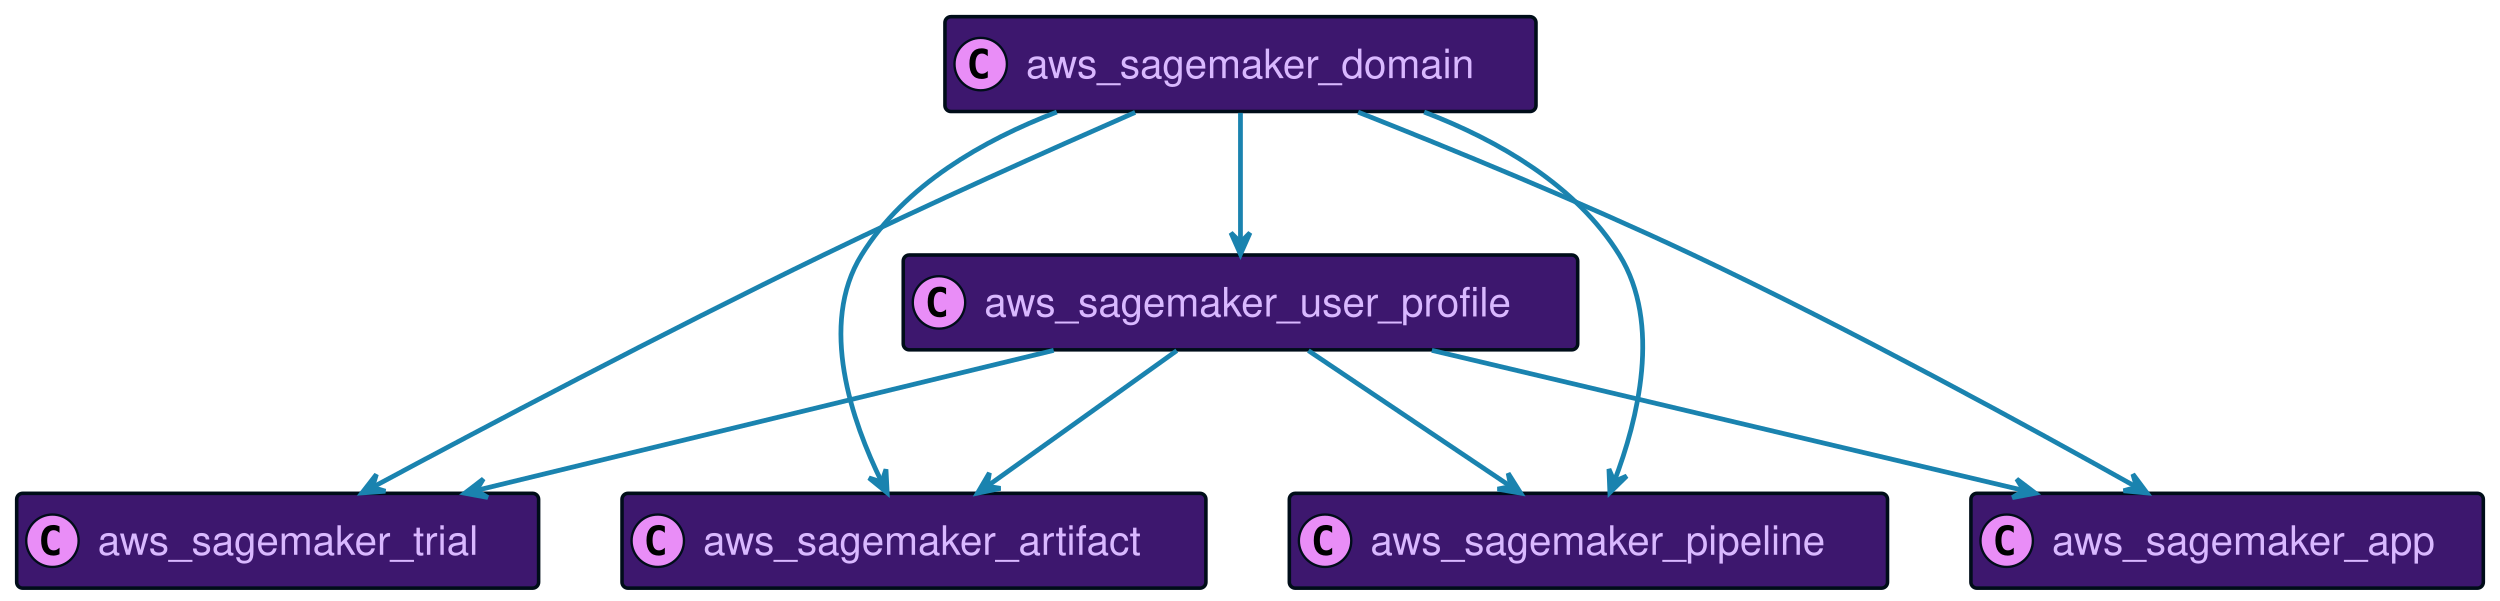
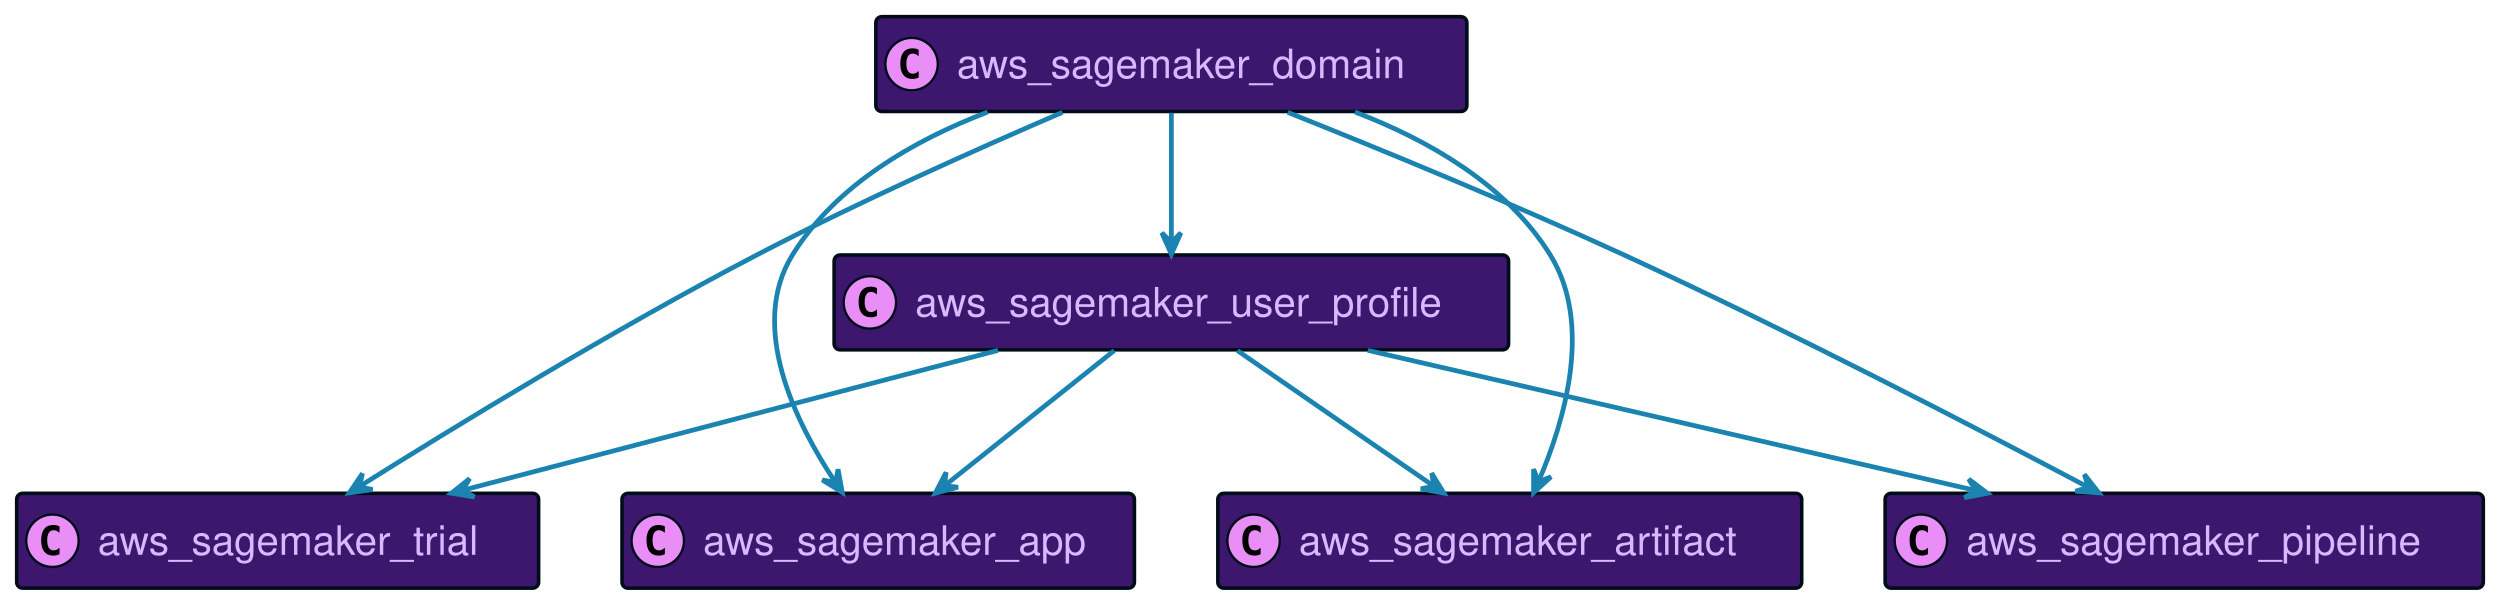
<svg xmlns="http://www.w3.org/2000/svg" xmlns:xlink="http://www.w3.org/1999/xlink" width="1049" height="252" preserveAspectRatio="none" style="width:1049px;height:252px;background:#00000000">
-   <a xlink:actuate="onRequest" xlink:href="#a" xlink:show="new" xlink:title="#aws_sagemaker_domain" xlink:type="simple" target="_top">
-     <rect id="a" width="248" height="39.789" x="396.5" y="7" fill="#3D176E" rx="2.5" ry="2.5" style="stroke:#000d19;stroke-width:1.5" />
-     <circle cx="411.5" cy="26.895" r="11" fill="#E98DF7" style="stroke:#000d19;stroke-width:1" />
-     <path d="M414.469 32.535q-.578.297-1.219.438-.64.156-1.344.156-2.5 0-3.828-1.64-1.312-1.657-1.312-4.782t1.312-4.781q1.328-1.656 3.828-1.656.703 0 1.344.156.656.156 1.219.453v2.719q-.625-.578-1.219-.844-.594-.281-1.219-.281-1.344 0-2.031 1.078-.688 1.062-.688 3.156 0 2.094.688 3.172.688 1.062 2.031 1.062.625 0 1.219-.265.594-.281 1.219-.86v2.72Z" />
-     <text x="430.5" y="32.78" fill="#D9B8FF" font-family="Helvetica" font-size="17" textLength="206">aws_sagemaker_domain</text>
-   </a>
-   <a xlink:actuate="onRequest" xlink:href="#b" xlink:show="new" xlink:title="#aws_sagemaker_trial" xlink:type="simple" target="_top">
-     <rect id="b" width="219" height="39.789" x="7" y="207" fill="#3D176E" rx="2.5" ry="2.5" style="stroke:#000d19;stroke-width:1.5" />
+   <a xlink:actuate="onRequest" xlink:href="#a" xlink:show="new" xlink:title="#aws_sagemaker_trial" xlink:type="simple" target="_top">
+     <rect id="a" width="219" height="39.789" x="7" y="207" fill="#3D176E" rx="2.5" ry="2.5" style="stroke:#000d19;stroke-width:1.5" />
    <circle cx="22" cy="226.894" r="11" fill="#E98DF7" style="stroke:#000d19;stroke-width:1" />
    <path d="M24.969 232.535q-.578.297-1.219.438-.64.156-1.344.156-2.5 0-3.828-1.64-1.312-1.657-1.312-4.782t1.312-4.781q1.328-1.656 3.828-1.656.703 0 1.344.156.656.156 1.219.453v2.719q-.625-.579-1.219-.844-.594-.281-1.219-.281-1.343 0-2.031 1.078-.688 1.062-.688 3.156 0 2.094.688 3.172.688 1.062 2.031 1.062.625 0 1.219-.265.594-.281 1.219-.86v2.72Z" />
    <text x="41" y="232.78" fill="#D9B8FF" font-family="Helvetica" font-size="17" textLength="177">aws_sagemaker_trial</text>
  </a>
-   <a xlink:actuate="onRequest" xlink:href="#c" xlink:show="new" xlink:title="#aws_sagemaker_artifact" xlink:type="simple" target="_top">
-     <rect id="c" width="245" height="39.789" x="261" y="207" fill="#3D176E" rx="2.5" ry="2.5" style="stroke:#000d19;stroke-width:1.5" />
+   <a xlink:actuate="onRequest" xlink:href="#b" xlink:show="new" xlink:title="#aws_sagemaker_domain" xlink:type="simple" target="_top">
+     <rect id="b" width="248" height="39.789" x="367.5" y="7" fill="#3D176E" rx="2.5" ry="2.5" style="stroke:#000d19;stroke-width:1.5" />
+     <circle cx="382.5" cy="26.895" r="11" fill="#E98DF7" style="stroke:#000d19;stroke-width:1" />
+     <path d="M385.469 32.535q-.578.297-1.219.438-.64.156-1.344.156-2.5 0-3.828-1.64-1.312-1.657-1.312-4.782t1.312-4.781q1.328-1.656 3.828-1.656.703 0 1.344.156.656.156 1.219.453v2.719q-.625-.578-1.219-.844-.594-.281-1.219-.281-1.344 0-2.031 1.078-.688 1.062-.688 3.156 0 2.094.688 3.172.688 1.062 2.031 1.062.625 0 1.219-.265.594-.281 1.219-.86v2.72Z" />
+     <text x="401.5" y="32.78" fill="#D9B8FF" font-family="Helvetica" font-size="17" textLength="206">aws_sagemaker_domain</text>
+   </a>
+   <a xlink:actuate="onRequest" xlink:href="#c" xlink:show="new" xlink:title="#aws_sagemaker_app" xlink:type="simple" target="_top">
+     <rect id="c" width="215" height="39.789" x="261" y="207" fill="#3D176E" rx="2.5" ry="2.5" style="stroke:#000d19;stroke-width:1.5" />
    <circle cx="276" cy="226.894" r="11" fill="#E98DF7" style="stroke:#000d19;stroke-width:1" />
    <path d="M278.969 232.535q-.578.297-1.219.438-.64.156-1.344.156-2.5 0-3.828-1.64-1.312-1.657-1.312-4.782t1.312-4.781q1.328-1.656 3.828-1.656.703 0 1.344.156.656.156 1.219.453v2.719q-.625-.579-1.219-.844-.594-.281-1.219-.281-1.344 0-2.031 1.078-.688 1.062-.688 3.156 0 2.094.688 3.172.688 1.062 2.031 1.062.625 0 1.219-.265.594-.281 1.219-.86v2.72Z" />
-     <text x="295" y="232.78" fill="#D9B8FF" font-family="Helvetica" font-size="17" textLength="203">aws_sagemaker_artifact</text>
+     <text x="295" y="232.78" fill="#D9B8FF" font-family="Helvetica" font-size="17" textLength="173">aws_sagemaker_app</text>
  </a>
-   <a xlink:actuate="onRequest" xlink:href="#d" xlink:show="new" xlink:title="#aws_sagemaker_pipeline" xlink:type="simple" target="_top">
-     <rect id="d" width="251" height="39.789" x="541" y="207" fill="#3D176E" rx="2.5" ry="2.5" style="stroke:#000d19;stroke-width:1.5" />
-     <circle cx="556" cy="226.894" r="11" fill="#E98DF7" style="stroke:#000d19;stroke-width:1" />
-     <path d="M558.969 232.535q-.578.297-1.219.438-.64.156-1.344.156-2.5 0-3.828-1.64-1.312-1.657-1.312-4.782t1.312-4.781q1.328-1.656 3.828-1.656.703 0 1.344.156.656.156 1.219.453v2.719q-.625-.579-1.219-.844-.594-.281-1.219-.281-1.343 0-2.031 1.078-.688 1.062-.688 3.156 0 2.094.688 3.172.688 1.062 2.031 1.062.625 0 1.219-.265.594-.281 1.219-.86v2.72Z" />
-     <text x="575" y="232.78" fill="#D9B8FF" font-family="Helvetica" font-size="17" textLength="209">aws_sagemaker_pipeline</text>
+   <a xlink:actuate="onRequest" xlink:href="#d" xlink:show="new" xlink:title="#aws_sagemaker_user_profile" xlink:type="simple" target="_top">
+     <rect id="d" width="283" height="39.789" x="350" y="107" fill="#3D176E" rx="2.5" ry="2.5" style="stroke:#000d19;stroke-width:1.5" />
+     <circle cx="365" cy="126.894" r="11" fill="#E98DF7" style="stroke:#000d19;stroke-width:1" />
+     <path d="M367.969 132.535q-.578.297-1.219.438-.64.156-1.344.156-2.5 0-3.828-1.64-1.312-1.657-1.312-4.782t1.312-4.781q1.328-1.657 3.828-1.657.703 0 1.344.157.656.156 1.219.453v2.719q-.625-.579-1.219-.844-.594-.281-1.219-.281-1.344 0-2.031 1.078-.688 1.062-.688 3.156 0 2.094.688 3.172.688 1.062 2.031 1.062.625 0 1.219-.265.594-.281 1.219-.86v2.72Z" />
+     <text x="384" y="132.78" fill="#D9B8FF" font-family="Helvetica" font-size="17" textLength="241">aws_sagemaker_user_profile</text>
  </a>
-   <a xlink:actuate="onRequest" xlink:href="#e" xlink:show="new" xlink:title="#aws_sagemaker_app" xlink:type="simple" target="_top">
-     <rect id="e" width="215" height="39.789" x="827" y="207" fill="#3D176E" rx="2.5" ry="2.5" style="stroke:#000d19;stroke-width:1.5" />
-     <circle cx="842" cy="226.894" r="11" fill="#E98DF7" style="stroke:#000d19;stroke-width:1" />
-     <path d="M844.969 232.535q-.578.297-1.219.438-.64.156-1.344.156-2.5 0-3.828-1.64-1.312-1.657-1.312-4.782t1.312-4.781q1.328-1.656 3.828-1.656.703 0 1.344.156.656.156 1.219.453v2.719q-.625-.579-1.219-.844-.594-.281-1.219-.281-1.343 0-2.031 1.078-.688 1.062-.688 3.156 0 2.094.688 3.172.688 1.062 2.031 1.062.625 0 1.219-.265.594-.281 1.219-.86v2.72Z" />
-     <text x="861" y="232.78" fill="#D9B8FF" font-family="Helvetica" font-size="17" textLength="173">aws_sagemaker_app</text>
+   <a xlink:actuate="onRequest" xlink:href="#e" xlink:show="new" xlink:title="#aws_sagemaker_artifact" xlink:type="simple" target="_top">
+     <rect id="e" width="245" height="39.789" x="511" y="207" fill="#3D176E" rx="2.5" ry="2.5" style="stroke:#000d19;stroke-width:1.5" />
+     <circle cx="526" cy="226.894" r="11" fill="#E98DF7" style="stroke:#000d19;stroke-width:1" />
+     <path d="M528.969 232.535q-.578.297-1.219.438-.64.156-1.344.156-2.5 0-3.828-1.64-1.312-1.657-1.312-4.782t1.312-4.781q1.328-1.656 3.828-1.656.703 0 1.344.156.656.156 1.219.453v2.719q-.625-.579-1.219-.844-.594-.281-1.219-.281-1.343 0-2.031 1.078-.688 1.062-.688 3.156 0 2.094.688 3.172.688 1.062 2.031 1.062.625 0 1.219-.265.594-.281 1.219-.86v2.72Z" />
+     <text x="545" y="232.78" fill="#D9B8FF" font-family="Helvetica" font-size="17" textLength="203">aws_sagemaker_artifact</text>
  </a>
-   <a xlink:actuate="onRequest" xlink:href="#f" xlink:show="new" xlink:title="#aws_sagemaker_user_profile" xlink:type="simple" target="_top">
-     <rect id="f" width="283" height="39.789" x="379" y="107" fill="#3D176E" rx="2.5" ry="2.5" style="stroke:#000d19;stroke-width:1.5" />
-     <circle cx="394" cy="126.894" r="11" fill="#E98DF7" style="stroke:#000d19;stroke-width:1" />
-     <path d="M396.969 132.535q-.578.297-1.219.438-.64.156-1.344.156-2.5 0-3.828-1.64-1.312-1.657-1.312-4.782t1.312-4.781q1.328-1.657 3.828-1.657.703 0 1.344.157.656.156 1.219.453v2.719q-.625-.579-1.219-.844-.594-.281-1.219-.281-1.344 0-2.031 1.078-.688 1.062-.688 3.156 0 2.094.688 3.172.688 1.062 2.031 1.062.625 0 1.219-.265.594-.281 1.219-.86v2.72Z" />
-     <text x="413" y="132.78" fill="#D9B8FF" font-family="Helvetica" font-size="17" textLength="241">aws_sagemaker_user_profile</text>
+   <a xlink:actuate="onRequest" xlink:href="#f" xlink:show="new" xlink:title="#aws_sagemaker_pipeline" xlink:type="simple" target="_top">
+     <rect id="f" width="251" height="39.789" x="791" y="207" fill="#3D176E" rx="2.5" ry="2.5" style="stroke:#000d19;stroke-width:1.5" />
+     <circle cx="806" cy="226.894" r="11" fill="#E98DF7" style="stroke:#000d19;stroke-width:1" />
+     <path d="M808.969 232.535q-.578.297-1.219.438-.64.156-1.344.156-2.5 0-3.828-1.64-1.312-1.657-1.312-4.782t1.312-4.781q1.328-1.656 3.828-1.656.703 0 1.344.156.656.156 1.219.453v2.719q-.625-.579-1.219-.844-.594-.281-1.219-.281-1.343 0-2.031 1.078-.688 1.062-.688 3.156 0 2.094.688 3.172.688 1.062 2.031 1.062.625 0 1.219-.265.594-.281 1.219-.86v2.72Z" />
+     <text x="825" y="232.78" fill="#D9B8FF" font-family="Helvetica" font-size="17" textLength="209">aws_sagemaker_pipeline</text>
  </a>
-   <path fill="none" d="M569.87 47.04C608.55 62.32 663.5 84.8 710.5 107c66.6 31.45 141.79 72.6 185.92 97.35" style="stroke:#1a83af;stroke-width:2" />
-   <path fill="#1A83AF" d="m900.85 206.84-5.894-7.89 1.533 5.445-5.446 1.533 9.807.912z" style="stroke:#1a83af;stroke-width:2" />
-   <path fill="none" d="M520.5 47.36v54.3" style="stroke:#1a83af;stroke-width:2" />
-   <path fill="#1A83AF" d="m520.5 106.68 4-9-4 4-4-4 4 9z" style="stroke:#1a83af;stroke-width:2" />
-   <path fill="none" d="M476.32 47.14C440.75 62.74 389.59 85.61 345.5 107c-67.03 32.52-143.61 73-189.04 97.38" style="stroke:#1a83af;stroke-width:2" />
-   <path fill="#1A83AF" d="m151.89 206.83 9.822-.724-5.415-1.637 1.637-5.415-6.044 7.776z" style="stroke:#1a83af;stroke-width:2" />
-   <path fill="none" d="M443.43 47.01C412.39 58.87 379.69 77.66 361.5 107c-18.13 29.25-4.05 69.79 8.44 95.2" style="stroke:#1a83af;stroke-width:2" />
-   <path fill="#1A83AF" d="m372.25 206.76-.498-9.836-1.76 5.375-5.377-1.761 7.635 6.222z" style="stroke:#1a83af;stroke-width:2" />
-   <path fill="none" d="M597.57 47.01c31.04 11.86 63.74 30.65 81.93 59.99 17.86 28.82 7.68 69.23-2.06 94.75" style="stroke:#1a83af;stroke-width:2" />
-   <path fill="#1A83AF" d="m675.51 206.65 7.038-6.89-5.193 2.243-2.243-5.194.398 9.841z" style="stroke:#1a83af;stroke-width:2" />
-   <path fill="none" d="M600.81 147.01c71.31 16.88 175.19 41.47 248.05 58.72" style="stroke:#1a83af;stroke-width:2" />
-   <path fill="#1A83AF" d="m854.06 206.96-7.848-5.95 2.98 4.808-4.808 2.98 9.676-1.838z" style="stroke:#1a83af;stroke-width:2" />
-   <path fill="none" d="M442.13 147.01c-69.58 16.88-170.96 41.47-242.06 58.72" style="stroke:#1a83af;stroke-width:2" />
-   <path fill="#1A83AF" d="m195 206.96 9.687 1.778-4.826-2.95 2.95-4.827L195 206.96z" style="stroke:#1a83af;stroke-width:2" />
-   <path fill="none" d="M493.76 147.13c-22.73 16.25-55.37 39.6-79.24 56.68" style="stroke:#1a83af;stroke-width:2" />
-   <path fill="#1A83AF" d="m410.17 206.92 9.643-2.002-5.582-.915.915-5.582-4.976 8.499z" style="stroke:#1a83af;stroke-width:2" />
-   <path fill="none" d="M549 147.13c24.32 16.32 59.29 39.8 84.75 56.89" style="stroke:#1a83af;stroke-width:2" />
-   <path fill="#1A83AF" d="m638.08 206.92-5.25-8.333 1.096 5.55-5.55 1.096 9.704 1.687z" style="stroke:#1a83af;stroke-width:2" />
+   <path fill="none" d="M568.57 47.01c31.04 11.86 63.74 30.65 81.93 59.99 18.01 29.06 6.01 69.65-4.97 95.12" style="stroke:#1a83af;stroke-width:2" />
+   <path fill="#1A83AF" d="m643.5 206.69 7.307-6.604-5.279 2.034-2.034-5.279.006 9.849z" style="stroke:#1a83af;stroke-width:2" />
+   <path fill="none" d="M491.5 47.36v54.3" style="stroke:#1a83af;stroke-width:2" />
+   <path fill="#1A83AF" d="m491.5 106.68 4-9-4 4-4-4 4 9z" style="stroke:#1a83af;stroke-width:2" />
+   <path fill="none" d="M540.35 47.14C578.99 62.56 634.12 85.19 681.5 107c69.28 31.89 148.03 72.73 194.5 97.33" style="stroke:#1a83af;stroke-width:2" />
+   <path fill="#1A83AF" d="m880.68 206.81-6.074-7.752 1.658 5.408-5.409 1.658 9.825.686z" style="stroke:#1a83af;stroke-width:2" />
+   <path fill="none" d="M414.43 47.01C383.39 58.87 350.69 77.66 332.5 107c-18.6 30 1.26 70.24 18.03 95.39" style="stroke:#1a83af;stroke-width:2" />
+   <path fill="#1A83AF" d="m353.4 206.59-1.748-9.692-1.062 5.556-5.556-1.061 8.366 5.197z" style="stroke:#1a83af;stroke-width:2" />
+   <path fill="none" d="M445.79 47.14C410.32 62.38 360.16 84.77 317.5 107c-59.79 31.15-126.69 72.03-166.25 96.86" style="stroke:#1a83af;stroke-width:2" />
+   <path fill="#1A83AF" d="m146.57 206.81 9.75-1.387-5.512-1.267 1.267-5.513-5.505 8.167z" style="stroke:#1a83af;stroke-width:2" />
+   <path fill="none" d="M573.95 147.01c73.34 16.91 180.26 41.57 255.09 58.82" style="stroke:#1a83af;stroke-width:2" />
+   <path fill="#1A83AF" d="m833.92 206.96-7.865-5.928 2.994 4.8-4.8 2.994 9.671-1.866z" style="stroke:#1a83af;stroke-width:2" />
+   <path fill="none" d="M519.22 147.13c23.65 16.32 57.66 39.8 82.43 56.89" style="stroke:#1a83af;stroke-width:2" />
+   <path fill="#1A83AF" d="m605.85 206.92-5.13-8.407 1.016 5.565-5.564 1.017 9.678 1.825z" style="stroke:#1a83af;stroke-width:2" />
+   <path fill="none" d="M418.75 147.01c-64.45 16.85-158.3 41.37-224.29 58.62" style="stroke:#1a83af;stroke-width:2" />
+   <path fill="#1A83AF" d="m189.37 206.96 9.72 1.583-4.884-2.853 2.853-4.884-7.689 6.154z" style="stroke:#1a83af;stroke-width:2" />
+   <path fill="none" d="m467.49 147.13-70.87 56.47" style="stroke:#1a83af;stroke-width:2" />
+   <path fill="#1A83AF" d="m392.45 206.92 9.529-2.49-5.622-.63.63-5.622-4.537 8.742z" style="stroke:#1a83af;stroke-width:2" />
</svg>
